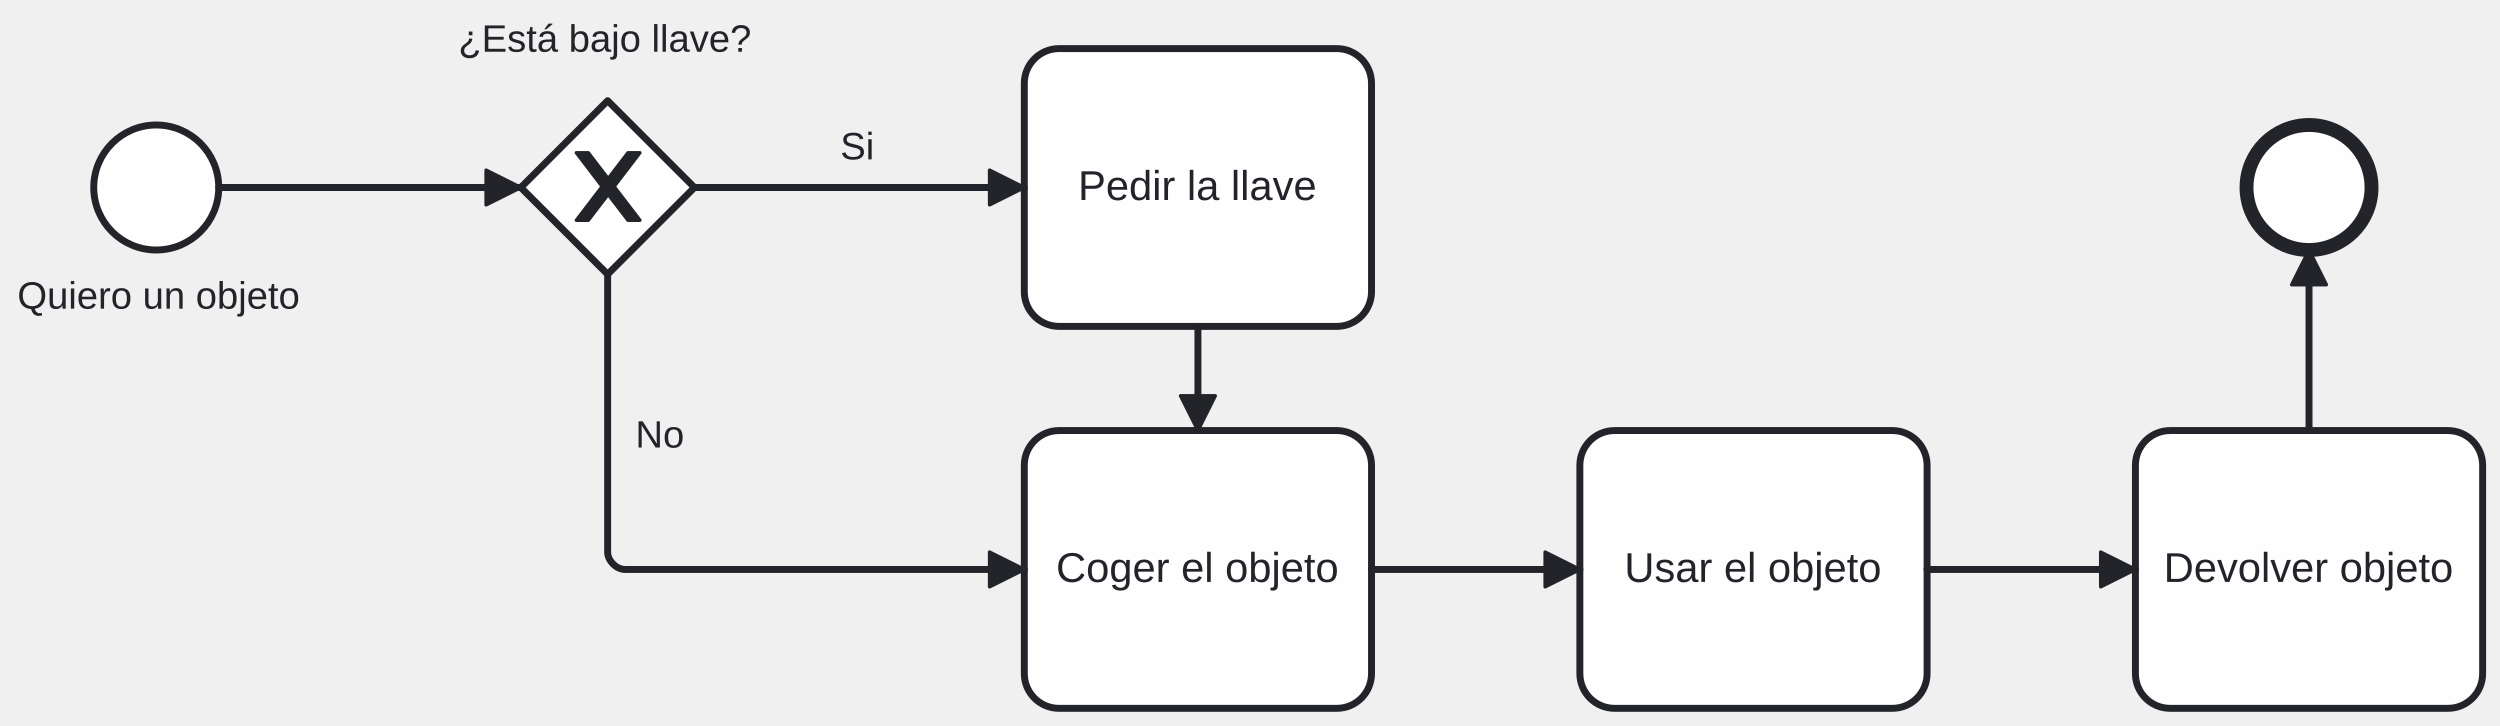
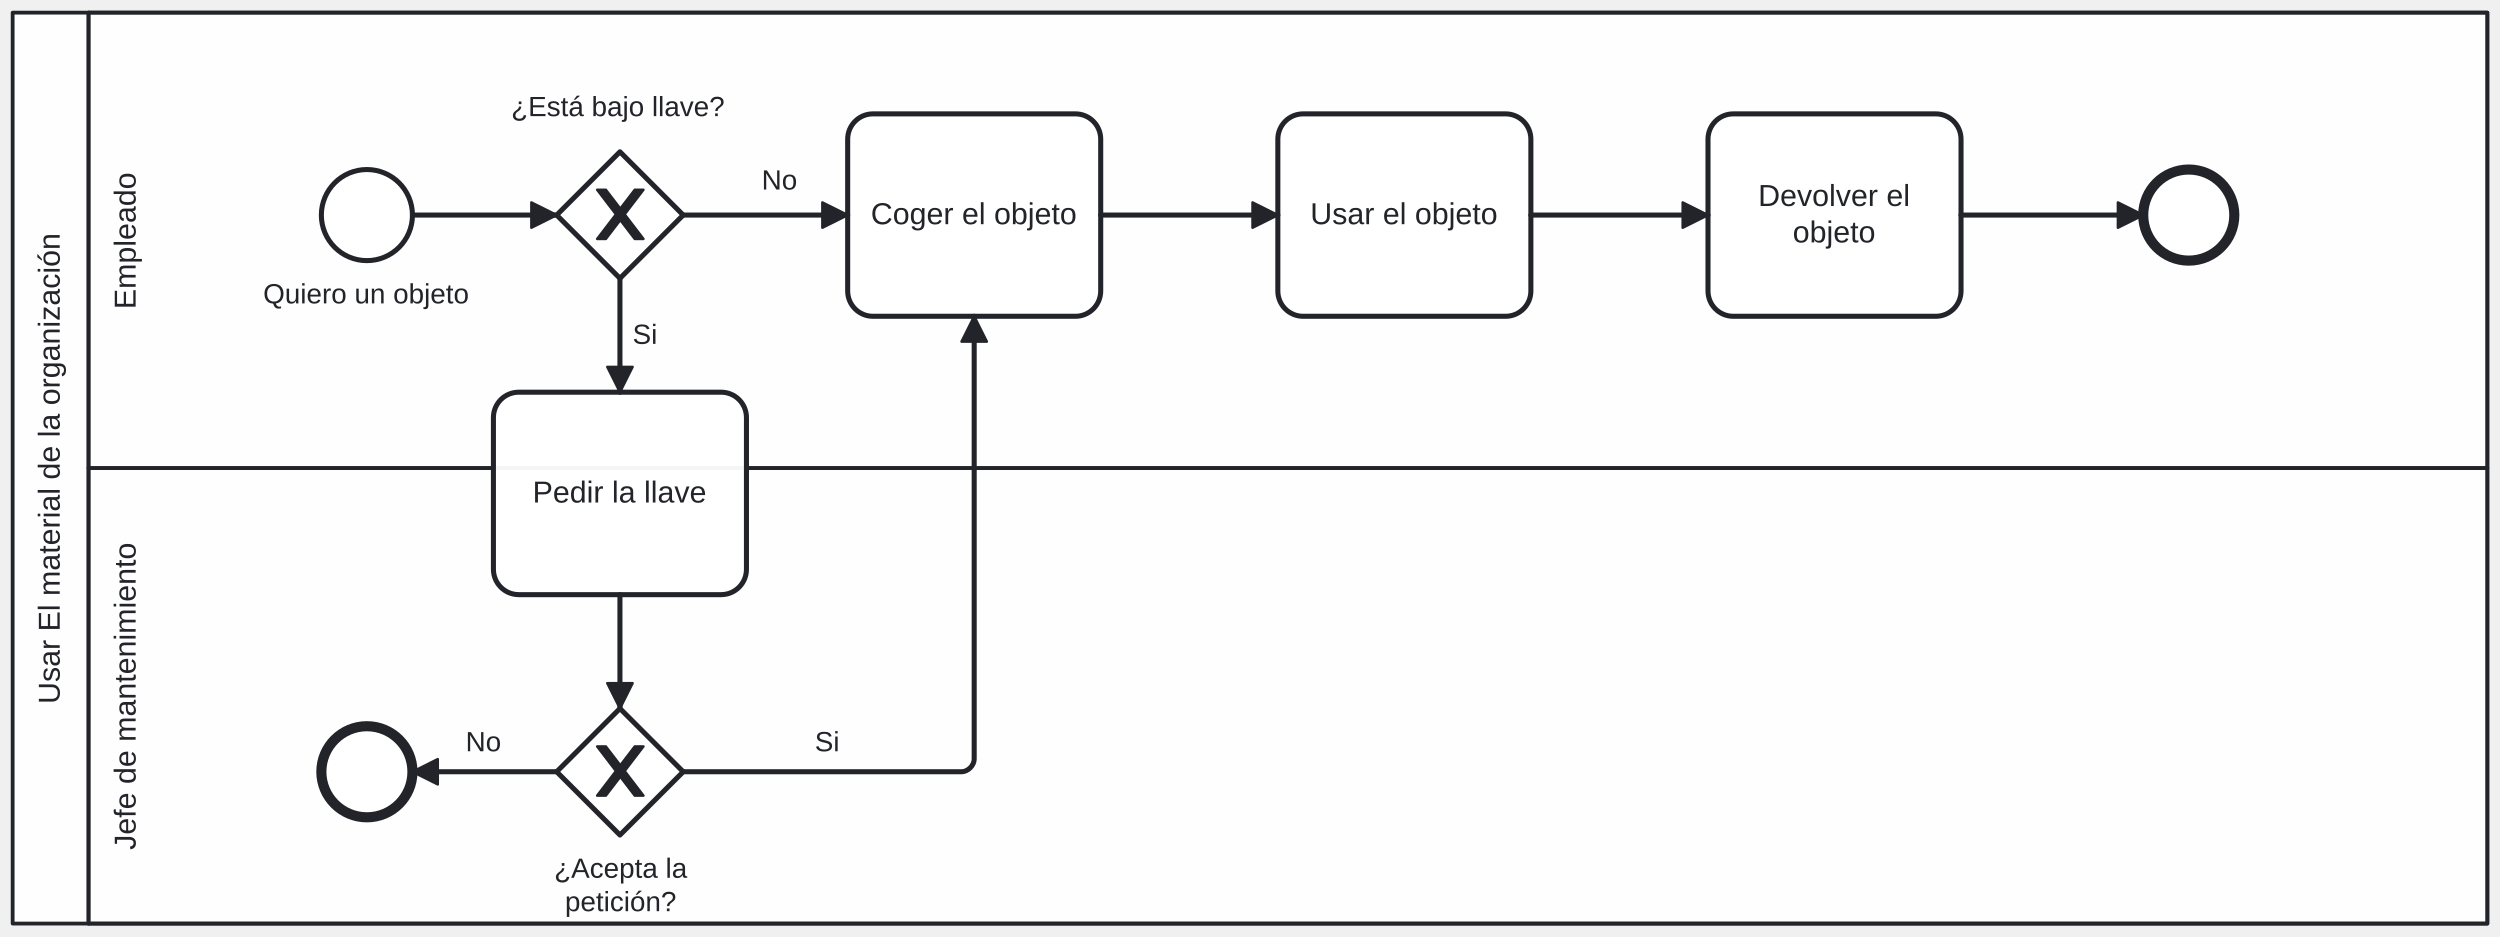
- <svg xmlns="http://www.w3.org/2000/svg" width="720" height="209" viewBox="125 66 720 209" version="1.1">
+ <svg xmlns="http://www.w3.org/2000/svg" width="988" height="370" viewBox="235 35 988 370" version="1.1">
  <defs>
    <pattern id="djs-grid-pattern-350129" width="10" height="10" patternUnits="userSpaceOnUse">
      <circle cx="0.5" cy="0.5" r="0.5" style="fill: rgb(204, 204, 204);" />
    </pattern>
  </defs>
  <g class="djs-group">
-     <g class="djs-element djs-shape" data-element-id="StartEvent_1y45yut" style="display: block;" transform="matrix(1 0 0 1 152 102)">
-       <g class="djs-visual">
-         <circle cx="18" cy="18" r="18" style="stroke-linecap: round; stroke-linejoin: round; stroke: rgb(34, 36, 42); stroke-width: 2px; fill: white; fill-opacity: 0.95;" />
-       </g>
-       <rect class="djs-hit djs-hit-all" x="0" y="0" width="36" height="36" style="fill: none; stroke-opacity: 0; stroke: white; stroke-width: 15px;" />
-       <circle cx="18" cy="18" r="23" class="djs-outline" style="fill: none;" />
-     </g>
-   </g>
-   <g class="djs-group">
-     <g class="djs-element djs-shape" data-element-id="StartEvent_1y45yut_label" style="display: block;" transform="matrix(1 0 0 1 130 145)">
+     <g class="djs-element djs-shape" data-element-id="Participant_0s4zcob" style="display: block;" transform="matrix(1 0 0 1 240 40)">
+       <g class="djs-visual">
+         <rect x="0" y="0" width="978" height="360" rx="0" ry="0" style="stroke-linecap: round; stroke-linejoin: round; stroke: rgb(34, 36, 42); stroke-width: 1.5px; fill: white; fill-opacity: 0.95;" />
+         <path style="fill: none; stroke-linecap: round; stroke-linejoin: round; stroke: rgb(34, 36, 42); stroke-width: 1.5px;" d="M30,0L30,360" />
+         <text lineHeight="1.2" class="djs-label" style="font-family: Arial, sans-serif; font-size: 12px; font-weight: normal; fill: rgb(34, 36, 42);" transform="matrix(-1.83697e-16 -1 1 -1.83697e-16 0 360)">
+           <tspan x="86.793" y="18.6">Usar El material de la organización</tspan>
+         </text>
+       </g>
+       <rect x="-5" y="-5" rx="4" width="988" height="370" class="djs-outline" style="fill: none;" />
+       <rect class="djs-hit djs-hit-no-move" x="0" y="0" width="978" height="360" style="fill: none; stroke-opacity: 0; stroke: white; stroke-width: 15px;" />
+       <rect class="djs-hit djs-hit-click-stroke" x="0" y="0" width="978" height="360" style="fill: none; stroke-opacity: 0; stroke: white; stroke-width: 15px;" />
+       <rect class="djs-hit djs-hit-all" x="0" y="0" width="30" height="360" style="fill: none; stroke-opacity: 0; stroke: white; stroke-width: 15px;" />
+     </g>
+     <g class="djs-children">
+       <g class="djs-group">
+         <g class="djs-element djs-shape" data-element-id="Lane_1higtlu" style="display: block;" transform="matrix(1 0 0 1 270 40)">
+           <g class="djs-visual">
+             <rect x="0" y="0" width="948" height="180" rx="0" ry="0" style="stroke-linecap: round; stroke-linejoin: round; stroke: rgb(34, 36, 42); stroke-width: 1.5px; fill: white; fill-opacity: 0.25;" />
+             <text lineHeight="1.2" class="djs-label" style="font-family: Arial, sans-serif; font-size: 12px; font-weight: normal; fill: rgb(34, 36, 42);" transform="matrix(-1.83697e-16 -1 1 -1.83697e-16 0 180)">
+               <tspan x="62.819" y="18.6">Empleado</tspan>
+             </text>
+           </g>
+           <rect x="-5" y="-5" rx="4" width="958" height="190" class="djs-outline" style="fill: none;" />
+           <rect class="djs-hit djs-hit-no-move" x="0" y="0" width="948" height="180" style="fill: none; stroke-opacity: 0; stroke: white; stroke-width: 15px;" />
+           <rect class="djs-hit djs-hit-click-stroke" x="0" y="0" width="948" height="180" style="fill: none; stroke-opacity: 0; stroke: white; stroke-width: 15px;" />
+           <rect class="djs-hit djs-hit-all" x="0" y="0" width="30" height="180" style="fill: none; stroke-opacity: 0; stroke: white; stroke-width: 15px;" />
+         </g>
+       </g>
+       <g class="djs-group">
+         <g class="djs-element djs-shape" data-element-id="Lane_0s3ut03" style="display: block;" transform="matrix(1 0 0 1 270 220)">
+           <g class="djs-visual">
+             <rect x="0" y="0" width="948" height="180" rx="0" ry="0" style="stroke-linecap: round; stroke-linejoin: round; stroke: rgb(34, 36, 42); stroke-width: 1.5px; fill: white; fill-opacity: 0.25;" />
+             <text lineHeight="1.2" class="djs-label" style="font-family: Arial, sans-serif; font-size: 12px; font-weight: normal; fill: rgb(34, 36, 42);" transform="matrix(-1.83697e-16 -1 1 -1.83697e-16 0 180)">
+               <tspan x="29.134" y="18.6">Jefe de mantenimiento</tspan>
+             </text>
+           </g>
+           <rect x="-5" y="-5" rx="4" width="958" height="190" class="djs-outline" style="fill: none;" />
+           <rect class="djs-hit djs-hit-no-move" x="0" y="0" width="948" height="180" style="fill: none; stroke-opacity: 0; stroke: white; stroke-width: 15px;" />
+           <rect class="djs-hit djs-hit-click-stroke" x="0" y="0" width="948" height="180" style="fill: none; stroke-opacity: 0; stroke: white; stroke-width: 15px;" />
+           <rect class="djs-hit djs-hit-all" x="0" y="0" width="30" height="180" style="fill: none; stroke-opacity: 0; stroke: white; stroke-width: 15px;" />
+         </g>
+       </g>
+       <g class="djs-group">
+         <g class="djs-element djs-shape" data-element-id="Activity_0v9nyvo" style="display: block;" transform="matrix(1 0 0 1 430 190)">
+           <g class="djs-visual">
+             <rect x="0" y="0" width="100" height="80" rx="10" ry="10" style="stroke-linecap: round; stroke-linejoin: round; stroke: rgb(34, 36, 42); stroke-width: 2px; fill: white; fill-opacity: 0.95;" />
+             <text lineHeight="1.2" class="djs-label" style="font-family: Arial, sans-serif; font-size: 12px; font-weight: normal; fill: rgb(34, 36, 42);">
+               <tspan x="15.486" y="43.6">Pedir la llave</tspan>
+             </text>
+           </g>
+           <rect class="djs-hit djs-hit-all" x="0" y="0" width="100" height="80" style="fill: none; stroke-opacity: 0; stroke: white; stroke-width: 15px;" />
+           <rect x="-5" y="-5" rx="14" width="110" height="90" class="djs-outline" style="fill: none;" />
+         </g>
+       </g>
+       <g class="djs-group">
+         <g class="djs-element djs-shape" data-element-id="Gateway_1v9d93d" style="display: block;" transform="matrix(1 0 0 1 455 315)">
+           <g class="djs-visual">
+             <polygon points="25,0 50,25 25,50 0,25" style="stroke-linecap: round; stroke-linejoin: round; stroke: rgb(34, 36, 42); stroke-width: 2px; fill: white; fill-opacity: 0.95;" />
+             <path d="m 16,15 7.429,9.714 -7.429,9.714 3.429,0 5.714,-7.464 5.714,7.464 3.429,0 -7.429,-9.714 7.429,-9.714 -3.429,0 -5.714,7.464 -5.714,-7.464 -3.429,0 z" style="fill: rgb(34, 36, 42); stroke-linecap: round; stroke-linejoin: round; stroke: rgb(34, 36, 42); stroke-width: 1px;" />
+           </g>
+           <rect class="djs-hit djs-hit-all" x="0" y="0" width="50" height="50" style="fill: none; stroke-opacity: 0; stroke: white; stroke-width: 15px;" />
+           <rect x="2" y="2" rx="4" width="46" height="46" class="djs-outline" style="transform-box: fill-box; transform: rotate(45deg); transform-origin: center center; fill: none;" />
+         </g>
+       </g>
+       <g class="djs-group">
+         <g class="djs-element djs-shape" data-element-id="Event_0xja2rt" style="display: block;" transform="matrix(1 0 0 1 362 322)">
+           <g class="djs-visual">
+             <circle cx="18" cy="18" r="18" style="stroke-linecap: round; stroke-linejoin: round; stroke: rgb(34, 36, 42); stroke-width: 4px; fill: white; fill-opacity: 0.95;" />
+           </g>
+           <rect class="djs-hit djs-hit-all" x="0" y="0" width="36" height="36" style="fill: none; stroke-opacity: 0; stroke: white; stroke-width: 15px;" />
+           <circle cx="18" cy="18" r="24" class="djs-outline" style="fill: none;" />
+         </g>
+       </g>
+       <g class="djs-group">
+         <g class="djs-element djs-shape" data-element-id="Activity_03nm3di" style="display: block;" transform="matrix(1 0 0 1 570 80)">
+           <g class="djs-visual">
+             <rect x="0" y="0" width="100" height="80" rx="10" ry="10" style="stroke-linecap: round; stroke-linejoin: round; stroke: rgb(34, 36, 42); stroke-width: 2px; fill: white; fill-opacity: 0.95;" />
+             <text lineHeight="1.2" class="djs-label" style="font-family: Arial, sans-serif; font-size: 12px; font-weight: normal; fill: rgb(34, 36, 42);">
+               <tspan x="9.144" y="43.6">Coger el objeto</tspan>
+             </text>
+           </g>
+           <rect class="djs-hit djs-hit-all" x="0" y="0" width="100" height="80" style="fill: none; stroke-opacity: 0; stroke: white; stroke-width: 15px;" />
+           <rect x="-5" y="-5" rx="14" width="110" height="90" class="djs-outline" style="fill: none;" />
+         </g>
+       </g>
+       <g class="djs-group">
+         <g class="djs-element djs-shape" data-element-id="Gateway_0cce757" style="display: block;" transform="matrix(1 0 0 1 455 95)">
+           <g class="djs-visual">
+             <polygon points="25,0 50,25 25,50 0,25" style="stroke-linecap: round; stroke-linejoin: round; stroke: rgb(34, 36, 42); stroke-width: 2px; fill: white; fill-opacity: 0.95;" />
+             <path d="m 16,15 7.429,9.714 -7.429,9.714 3.429,0 5.714,-7.464 5.714,7.464 3.429,0 -7.429,-9.714 7.429,-9.714 -3.429,0 -5.714,7.464 -5.714,-7.464 -3.429,0 z" style="fill: rgb(34, 36, 42); stroke-linecap: round; stroke-linejoin: round; stroke: rgb(34, 36, 42); stroke-width: 1px;" />
+           </g>
+           <rect class="djs-hit djs-hit-all" x="0" y="0" width="50" height="50" style="fill: none; stroke-opacity: 0; stroke: white; stroke-width: 15px;" />
+           <rect x="2" y="2" rx="4" width="46" height="46" class="djs-outline" style="transform-box: fill-box; transform: rotate(45deg); transform-origin: center center; fill: none;" />
+         </g>
+       </g>
+       <g class="djs-group">
+         <g class="djs-element djs-shape" data-element-id="StartEvent_11sfzqw" style="display: block;" transform="matrix(1 0 0 1 362 102)">
+           <g class="djs-visual">
+             <circle cx="18" cy="18" r="18" style="stroke-linecap: round; stroke-linejoin: round; stroke: rgb(34, 36, 42); stroke-width: 2px; fill: white; fill-opacity: 0.95;" />
+           </g>
+           <rect class="djs-hit djs-hit-all" x="0" y="0" width="36" height="36" style="fill: none; stroke-opacity: 0; stroke: white; stroke-width: 15px;" />
+           <circle cx="18" cy="18" r="23" class="djs-outline" style="fill: none;" />
+         </g>
+       </g>
+       <g class="djs-group">
+         <g class="djs-element djs-shape" data-element-id="Activity_1qv1q7h" style="display: block;" transform="matrix(1 0 0 1 740 80)">
+           <g class="djs-visual">
+             <rect x="0" y="0" width="100" height="80" rx="10" ry="10" style="stroke-linecap: round; stroke-linejoin: round; stroke: rgb(34, 36, 42); stroke-width: 2px; fill: white; fill-opacity: 0.95;" />
+             <text lineHeight="1.2" class="djs-label" style="font-family: Arial, sans-serif; font-size: 12px; font-weight: normal; fill: rgb(34, 36, 42);">
+               <tspan x="12.817" y="43.6">Usar el objeto</tspan>
+             </text>
+           </g>
+           <rect class="djs-hit djs-hit-all" x="0" y="0" width="100" height="80" style="fill: none; stroke-opacity: 0; stroke: white; stroke-width: 15px;" />
+           <rect x="-5" y="-5" rx="14" width="110" height="90" class="djs-outline" style="fill: none;" />
+         </g>
+       </g>
+       <g class="djs-group">
+         <g class="djs-element djs-shape" data-element-id="Activity_0x16pqk" style="display: block;" transform="matrix(1 0 0 1 910 80)">
+           <g class="djs-visual">
+             <rect x="0" y="0" width="100" height="80" rx="10" ry="10" style="stroke-linecap: round; stroke-linejoin: round; stroke: rgb(34, 36, 42); stroke-width: 2px; fill: white; fill-opacity: 0.95;" />
+             <text lineHeight="1.2" class="djs-label" style="font-family: Arial, sans-serif; font-size: 12px; font-weight: normal; fill: rgb(34, 36, 42);">
+               <tspan x="19.821" y="36.4">Devolver el </tspan>
+               <tspan x="33.489" y="50.8">objeto</tspan>
+             </text>
+           </g>
+           <rect class="djs-hit djs-hit-all" x="0" y="0" width="100" height="80" style="fill: none; stroke-opacity: 0; stroke: white; stroke-width: 15px;" />
+           <rect x="-5" y="-5" rx="14" width="110" height="90" class="djs-outline" style="fill: none;" />
+         </g>
+       </g>
+       <g class="djs-group">
+         <g class="djs-element djs-shape" data-element-id="Event_1gicqbh" style="display: block;" transform="matrix(1 0 0 1 1082 102)">
+           <g class="djs-visual">
+             <circle cx="18" cy="18" r="18" style="stroke-linecap: round; stroke-linejoin: round; stroke: rgb(34, 36, 42); stroke-width: 4px; fill: white; fill-opacity: 0.95;" />
+           </g>
+           <rect class="djs-hit djs-hit-all" x="0" y="0" width="36" height="36" style="fill: none; stroke-opacity: 0; stroke: white; stroke-width: 15px;" />
+           <circle cx="18" cy="18" r="24" class="djs-outline" style="fill: none;" />
+         </g>
+       </g>
+       <g class="djs-group">
+         <g class="djs-element djs-connection" data-element-id="Flow_0rnc3bz" style="display: block;">
+           <g class="djs-visual">
+             <defs>
+               <marker id="marker-3stsfkkltrmss14actq1ryuij" viewBox="0 0 20 20" refX="11" refY="10" markerWidth="10" markerHeight="10" orient="auto">
+                 <path d="M 1 5 L 11 10 L 1 15 Z" style="stroke-linecap: round; stroke-linejoin: round; stroke: rgb(34, 36, 42); stroke-width: 1px; fill: rgb(34, 36, 42);" />
+               </marker>
+             </defs>
+             <path data-corner-radius="5" style="fill: none; stroke-linecap: round; stroke-linejoin: round; stroke: rgb(34, 36, 42); stroke-width: 2px; marker-end: url('#marker-3stsfkkltrmss14actq1ryuij');" d="M398,120L455,120" />
+           </g>
+           <rect x="393" y="115" rx="4" width="67" height="10" class="djs-outline" style="fill: none;" />
+           <path d="M398,120L455,120" class="djs-hit djs-hit-stroke" style="fill: none; stroke-opacity: 0; stroke: white; stroke-width: 15px;" />
+         </g>
+       </g>
+       <g class="djs-group">
+         <g class="djs-element djs-connection" data-element-id="Flow_08p9po7" style="display: block;">
+           <g class="djs-visual">
+             <defs>
+               <marker id="marker-c1o4f6kv6fgro54wv3sqt9zxb" viewBox="0 0 20 20" refX="11" refY="10" markerWidth="10" markerHeight="10" orient="auto">
+                 <path d="M 1 5 L 11 10 L 1 15 Z" style="stroke-linecap: round; stroke-linejoin: round; stroke: rgb(34, 36, 42); stroke-width: 1px; fill: rgb(34, 36, 42);" />
+               </marker>
+             </defs>
+             <path data-corner-radius="5" style="fill: none; stroke-linecap: round; stroke-linejoin: round; stroke: rgb(34, 36, 42); stroke-width: 2px; marker-end: url('#marker-c1o4f6kv6fgro54wv3sqt9zxb');" d="M505,120L570,120" />
+           </g>
+           <rect x="500" y="115" rx="4" width="75" height="10" class="djs-outline" style="fill: none;" />
+           <path d="M505,120L570,120" class="djs-hit djs-hit-stroke" style="fill: none; stroke-opacity: 0; stroke: white; stroke-width: 15px;" />
+         </g>
+       </g>
+       <g class="djs-group">
+         <g class="djs-element djs-connection" data-element-id="Flow_0vej89u" style="display: block;">
+           <g class="djs-visual">
+             <defs>
+               <marker id="marker-as8as06yiu924eeimt03zygra" viewBox="0 0 20 20" refX="11" refY="10" markerWidth="10" markerHeight="10" orient="auto">
+                 <path d="M 1 5 L 11 10 L 1 15 Z" style="stroke-linecap: round; stroke-linejoin: round; stroke: rgb(34, 36, 42); stroke-width: 1px; fill: rgb(34, 36, 42);" />
+               </marker>
+             </defs>
+             <path data-corner-radius="5" style="fill: none; stroke-linecap: round; stroke-linejoin: round; stroke: rgb(34, 36, 42); stroke-width: 2px; marker-end: url('#marker-as8as06yiu924eeimt03zygra');" d="M480,145L480,190" />
+           </g>
+           <rect x="475" y="140" rx="4" width="10" height="55" class="djs-outline" style="fill: none;" />
+           <path d="M480,145L480,190" class="djs-hit djs-hit-stroke" style="fill: none; stroke-opacity: 0; stroke: white; stroke-width: 15px;" />
+         </g>
+       </g>
+       <g class="djs-group">
+         <g class="djs-element djs-connection" data-element-id="Flow_1eu3fp5" style="display: block;">
+           <g class="djs-visual">
+             <defs>
+               <marker id="marker-7w3q2s7p47txzx6ykf9hfkew8" viewBox="0 0 20 20" refX="11" refY="10" markerWidth="10" markerHeight="10" orient="auto">
+                 <path d="M 1 5 L 11 10 L 1 15 Z" style="stroke-linecap: round; stroke-linejoin: round; stroke: rgb(34, 36, 42); stroke-width: 1px; fill: rgb(34, 36, 42);" />
+               </marker>
+             </defs>
+             <path data-corner-radius="5" style="fill: none; stroke-linecap: round; stroke-linejoin: round; stroke: rgb(34, 36, 42); stroke-width: 2px; marker-end: url('#marker-7w3q2s7p47txzx6ykf9hfkew8');" d="M480,270L480,315" />
+           </g>
+           <rect x="475" y="265" rx="4" width="10" height="55" class="djs-outline" style="fill: none;" />
+           <path d="M480,270L480,315" class="djs-hit djs-hit-stroke" style="fill: none; stroke-opacity: 0; stroke: white; stroke-width: 15px;" />
+         </g>
+       </g>
+       <g class="djs-group">
+         <g class="djs-element djs-connection" data-element-id="Flow_02q9p0b" style="display: block;">
+           <g class="djs-visual">
+             <defs>
+               <marker id="marker-49l3q1xwz163ys2by00f019me" viewBox="0 0 20 20" refX="11" refY="10" markerWidth="10" markerHeight="10" orient="auto">
+                 <path d="M 1 5 L 11 10 L 1 15 Z" style="stroke-linecap: round; stroke-linejoin: round; stroke: rgb(34, 36, 42); stroke-width: 1px; fill: rgb(34, 36, 42);" />
+               </marker>
+             </defs>
+             <path data-corner-radius="5" style="fill: none; stroke-linecap: round; stroke-linejoin: round; stroke: rgb(34, 36, 42); stroke-width: 2px; marker-end: url('#marker-49l3q1xwz163ys2by00f019me');" d="M505,340L615,340C617.5,340,620,337.5,620,335L620,160" />
+           </g>
+           <rect x="500" y="155" rx="4" width="125" height="190" class="djs-outline" style="fill: none;" />
+           <path d="M505,340L620,340L620,160" class="djs-hit djs-hit-stroke" style="fill: none; stroke-opacity: 0; stroke: white; stroke-width: 15px;" />
+         </g>
+       </g>
+       <g class="djs-group">
+         <g class="djs-element djs-shape" data-element-id="Gateway_1v9d93d_label" style="display: block;" transform="matrix(1 0 0 1 454 372)">
+           <g class="djs-visual">
+             <text lineHeight="1.2" class="djs-label" style="font-family: Arial, sans-serif; font-size: 11px; font-weight: normal; fill: rgb(34, 36, 42);">
+               <tspan x="0" y="9.9">¿Acepta la </tspan>
+               <tspan x="4.273" y="23.1">petición?</tspan>
+             </text>
+           </g>
+           <rect class="djs-hit djs-hit-all" x="0" y="0" width="53" height="27" style="fill: none; stroke-opacity: 0; stroke: white; stroke-width: 15px;" />
+           <rect x="-5" y="-5" rx="4" width="63" height="37" class="djs-outline" style="fill: none;" />
+         </g>
+       </g>
+       <g class="djs-group">
+         <g class="djs-element djs-connection" data-element-id="Flow_0wjimes" style="display: block;">
+           <g class="djs-visual">
+             <defs>
+               <marker id="marker-1k0t41hx1r5b3ku36kuk8lvxi" viewBox="0 0 20 20" refX="11" refY="10" markerWidth="10" markerHeight="10" orient="auto">
+                 <path d="M 1 5 L 11 10 L 1 15 Z" style="stroke-linecap: round; stroke-linejoin: round; stroke: rgb(34, 36, 42); stroke-width: 1px; fill: rgb(34, 36, 42);" />
+               </marker>
+             </defs>
+             <path data-corner-radius="5" style="fill: none; stroke-linecap: round; stroke-linejoin: round; stroke: rgb(34, 36, 42); stroke-width: 2px; marker-end: url('#marker-1k0t41hx1r5b3ku36kuk8lvxi');" d="M455,340L398,340" />
+           </g>
+           <rect x="393" y="335" rx="4" width="67" height="10" class="djs-outline" style="fill: none;" />
+           <path d="M455,340L398,340" class="djs-hit djs-hit-stroke" style="fill: none; stroke-opacity: 0; stroke: white; stroke-width: 15px;" />
+         </g>
+       </g>
+       <g class="djs-group">
+         <g class="djs-element djs-shape" data-element-id="Flow_0wjimes_label" style="display: block;" transform="matrix(1 0 0 1 419 322)">
+           <g class="djs-visual">
+             <text lineHeight="1.2" class="djs-label" style="font-family: Arial, sans-serif; font-size: 11px; font-weight: normal; fill: rgb(34, 36, 42);">
+               <tspan x="0" y="9.9">No</tspan>
+             </text>
+           </g>
+           <rect class="djs-hit djs-hit-all" x="0" y="0" width="15" height="14" style="fill: none; stroke-opacity: 0; stroke: white; stroke-width: 15px;" />
+           <rect x="-5" y="-5" rx="4" width="25" height="24" class="djs-outline" style="fill: none;" />
+         </g>
+       </g>
+       <g class="djs-group">
+         <g class="djs-element djs-connection" data-element-id="Flow_0osolnq" style="display: block;">
+           <g class="djs-visual">
+             <defs>
+               <marker id="marker-940mnbfineqblupp3ynxnj2t1" viewBox="0 0 20 20" refX="11" refY="10" markerWidth="10" markerHeight="10" orient="auto">
+                 <path d="M 1 5 L 11 10 L 1 15 Z" style="stroke-linecap: round; stroke-linejoin: round; stroke: rgb(34, 36, 42); stroke-width: 1px; fill: rgb(34, 36, 42);" />
+               </marker>
+             </defs>
+             <path data-corner-radius="5" style="fill: none; stroke-linecap: round; stroke-linejoin: round; stroke: rgb(34, 36, 42); stroke-width: 2px; marker-end: url('#marker-940mnbfineqblupp3ynxnj2t1');" d="M670,120L740,120" />
+           </g>
+           <rect x="665" y="115" rx="4" width="80" height="10" class="djs-outline" style="fill: none;" />
+           <path d="M670,120L740,120" class="djs-hit djs-hit-stroke" style="fill: none; stroke-opacity: 0; stroke: white; stroke-width: 15px;" />
+         </g>
+       </g>
+       <g class="djs-group">
+         <g class="djs-element djs-connection" data-element-id="Flow_11w5y41" style="display: block;">
+           <g class="djs-visual">
+             <defs>
+               <marker id="marker-1fmjd415x33sjia6h0fhqjmny" viewBox="0 0 20 20" refX="11" refY="10" markerWidth="10" markerHeight="10" orient="auto">
+                 <path d="M 1 5 L 11 10 L 1 15 Z" style="stroke-linecap: round; stroke-linejoin: round; stroke: rgb(34, 36, 42); stroke-width: 1px; fill: rgb(34, 36, 42);" />
+               </marker>
+             </defs>
+             <path data-corner-radius="5" style="fill: none; stroke-linecap: round; stroke-linejoin: round; stroke: rgb(34, 36, 42); stroke-width: 2px; marker-end: url('#marker-1fmjd415x33sjia6h0fhqjmny');" d="M840,120L910,120" />
+           </g>
+           <rect x="835" y="115" rx="4" width="80" height="10" class="djs-outline" style="fill: none;" />
+           <path d="M840,120L910,120" class="djs-hit djs-hit-stroke" style="fill: none; stroke-opacity: 0; stroke: white; stroke-width: 15px;" />
+         </g>
+       </g>
+       <g class="djs-group">
+         <g class="djs-element djs-connection" data-element-id="Flow_0438dfx" style="display: block;">
+           <g class="djs-visual">
+             <defs>
+               <marker id="marker-6jfabo5agm80dzb33bpzwzdd2" viewBox="0 0 20 20" refX="11" refY="10" markerWidth="10" markerHeight="10" orient="auto">
+                 <path d="M 1 5 L 11 10 L 1 15 Z" style="stroke-linecap: round; stroke-linejoin: round; stroke: rgb(34, 36, 42); stroke-width: 1px; fill: rgb(34, 36, 42);" />
+               </marker>
+             </defs>
+             <path data-corner-radius="5" style="fill: none; stroke-linecap: round; stroke-linejoin: round; stroke: rgb(34, 36, 42); stroke-width: 2px; marker-end: url('#marker-6jfabo5agm80dzb33bpzwzdd2');" d="M1010,120L1082,120" />
+           </g>
+           <rect x="1005" y="115" rx="4" width="82" height="10" class="djs-outline" style="fill: none;" />
+           <path d="M1010,120L1082,120" class="djs-hit djs-hit-stroke" style="fill: none; stroke-opacity: 0; stroke: white; stroke-width: 15px;" />
+         </g>
+       </g>
+     </g>
+   </g>
+   <g class="djs-group">
+     <g class="djs-element djs-shape" data-element-id="Flow_02q9p0b_label" style="display: block;" transform="matrix(1 0 0 1 557 322)">
+       <g class="djs-visual">
+         <text lineHeight="1.2" class="djs-label" style="font-family: Arial, sans-serif; font-size: 11px; font-weight: normal; fill: rgb(34, 36, 42);">
+           <tspan x="0" y="9.9">Si</tspan>
+         </text>
+       </g>
+       <rect class="djs-hit djs-hit-all" x="0" y="0" width="11" height="14" style="fill: none; stroke-opacity: 0; stroke: white; stroke-width: 15px;" />
+       <rect x="-5" y="-5" rx="4" width="21" height="24" class="djs-outline" style="fill: none;" />
+     </g>
+   </g>
+   <g class="djs-group">
+     <g class="djs-element djs-shape" data-element-id="Gateway_0cce757_label" style="display: block;" transform="matrix(1 0 0 1 437 71)">
+       <g class="djs-visual">
+         <text lineHeight="1.2" class="djs-label" style="font-family: Arial, sans-serif; font-size: 11px; font-weight: normal; fill: rgb(34, 36, 42);">
+           <tspan x="0" y="9.9">¿Está bajo llave?</tspan>
+         </text>
+       </g>
+       <rect class="djs-hit djs-hit-all" x="0" y="0" width="85" height="14" style="fill: none; stroke-opacity: 0; stroke: white; stroke-width: 15px;" />
+       <rect x="-5" y="-5" rx="4" width="95" height="24" class="djs-outline" style="fill: none;" />
+     </g>
+   </g>
+   <g class="djs-group">
+     <g class="djs-element djs-shape" data-element-id="Flow_08p9po7_label" style="display: block;" transform="matrix(1 0 0 1 536 100)">
+       <g class="djs-visual">
+         <text lineHeight="1.2" class="djs-label" style="font-family: Arial, sans-serif; font-size: 11px; font-weight: normal; fill: rgb(34, 36, 42);">
+           <tspan x="0" y="9.9">No</tspan>
+         </text>
+       </g>
+       <rect class="djs-hit djs-hit-all" x="0" y="0" width="15" height="14" style="fill: none; stroke-opacity: 0; stroke: white; stroke-width: 15px;" />
+       <rect x="-5" y="-5" rx="4" width="25" height="24" class="djs-outline" style="fill: none;" />
+     </g>
+   </g>
+   <g class="djs-group">
+     <g class="djs-element djs-shape" data-element-id="Flow_0vej89u_label" style="display: block;" transform="matrix(1 0 0 1 485 161)">
+       <g class="djs-visual">
+         <text lineHeight="1.2" class="djs-label" style="font-family: Arial, sans-serif; font-size: 11px; font-weight: normal; fill: rgb(34, 36, 42);">
+           <tspan x="0" y="9.9">Si</tspan>
+         </text>
+       </g>
+       <rect class="djs-hit djs-hit-all" x="0" y="0" width="11" height="14" style="fill: none; stroke-opacity: 0; stroke: white; stroke-width: 15px;" />
+       <rect x="-5" y="-5" rx="4" width="21" height="24" class="djs-outline" style="fill: none;" />
+     </g>
+   </g>
+   <g class="djs-group">
+     <g class="djs-element djs-shape" data-element-id="StartEvent_11sfzqw_label" style="display: block;" transform="matrix(1 0 0 1 339 145)">
      <g class="djs-visual">
        <text lineHeight="1.2" class="djs-label" style="font-family: Arial, sans-serif; font-size: 11px; font-weight: normal; fill: rgb(34, 36, 42);">
          <tspan x="0" y="9.9">Quiero un objeto</tspan>
        </text>
      </g>
      <rect class="djs-hit djs-hit-all" x="0" y="0" width="82" height="14" style="fill: none; stroke-opacity: 0; stroke: white; stroke-width: 15px;" />
      <rect x="-5" y="-5" rx="4" width="92" height="24" class="djs-outline" style="fill: none;" />
    </g>
  </g>
-   <g class="djs-group">
-     <g class="djs-element djs-shape" data-element-id="ExclusiveGateway_15hu1pt" style="display: block;" transform="matrix(1 0 0 1 275 95)">
-       <g class="djs-visual">
-         <polygon points="25,0 50,25 25,50 0,25" style="stroke-linecap: round; stroke-linejoin: round; stroke: rgb(34, 36, 42); stroke-width: 2px; fill: white; fill-opacity: 0.95;" />
-         <path d="m 16,15 7.429,9.714 -7.429,9.714 3.429,0 5.714,-7.464 5.714,7.464 3.429,0 -7.429,-9.714 7.429,-9.714 -3.429,0 -5.714,7.464 -5.714,-7.464 -3.429,0 z" style="fill: rgb(34, 36, 42); stroke-linecap: round; stroke-linejoin: round; stroke: rgb(34, 36, 42); stroke-width: 1px;" />
-       </g>
-       <rect class="djs-hit djs-hit-all" x="0" y="0" width="50" height="50" style="fill: none; stroke-opacity: 0; stroke: white; stroke-width: 15px;" />
-       <rect x="2" y="2" rx="4" width="46" height="46" class="djs-outline" style="transform-box: fill-box; transform: rotate(45deg); transform-origin: center center; fill: none;" />
-     </g>
-   </g>
-   <g class="djs-group">
-     <g class="djs-element djs-shape" data-element-id="Activity_0s2zdp0" style="display: block;" transform="matrix(1 0 0 1 420 80)">
-       <g class="djs-visual">
-         <rect x="0" y="0" width="100" height="80" rx="10" ry="10" style="stroke-linecap: round; stroke-linejoin: round; stroke: rgb(34, 36, 42); stroke-width: 2px; fill: white; fill-opacity: 0.95;" />
-         <text lineHeight="1.2" class="djs-label" style="font-family: Arial, sans-serif; font-size: 12px; font-weight: normal; fill: rgb(34, 36, 42);">
-           <tspan x="15.486" y="43.6">Pedir la llave</tspan>
-         </text>
-       </g>
-       <rect class="djs-hit djs-hit-all" x="0" y="0" width="100" height="80" style="fill: none; stroke-opacity: 0; stroke: white; stroke-width: 15px;" />
-       <rect x="-5" y="-5" rx="14" width="110" height="90" class="djs-outline" style="fill: none;" />
-     </g>
-   </g>
-   <g class="djs-group">
-     <g class="djs-element djs-shape" data-element-id="Activity_1ghyxcx" style="display: block;" transform="matrix(1 0 0 1 420 190)">
-       <g class="djs-visual">
-         <rect x="0" y="0" width="100" height="80" rx="10" ry="10" style="stroke-linecap: round; stroke-linejoin: round; stroke: rgb(34, 36, 42); stroke-width: 2px; fill: white; fill-opacity: 0.95;" />
-         <text lineHeight="1.2" class="djs-label" style="font-family: Arial, sans-serif; font-size: 12px; font-weight: normal; fill: rgb(34, 36, 42);">
-           <tspan x="9.144" y="43.6">Coger el objeto</tspan>
-         </text>
-       </g>
-       <rect class="djs-hit djs-hit-all" x="0" y="0" width="100" height="80" style="fill: none; stroke-opacity: 0; stroke: white; stroke-width: 15px;" />
-       <rect x="-5" y="-5" rx="14" width="110" height="90" class="djs-outline" style="fill: none;" />
-     </g>
-   </g>
-   <g class="djs-group">
-     <g class="djs-element djs-shape" data-element-id="Activity_0gk08z4" style="display: block;" transform="matrix(1 0 0 1 580 190)">
-       <g class="djs-visual">
-         <rect x="0" y="0" width="100" height="80" rx="10" ry="10" style="stroke-linecap: round; stroke-linejoin: round; stroke: rgb(34, 36, 42); stroke-width: 2px; fill: white; fill-opacity: 0.95;" />
-         <text lineHeight="1.2" class="djs-label" style="font-family: Arial, sans-serif; font-size: 12px; font-weight: normal; fill: rgb(34, 36, 42);">
-           <tspan x="12.817" y="43.6">Usar el objeto</tspan>
-         </text>
-       </g>
-       <rect class="djs-hit djs-hit-all" x="0" y="0" width="100" height="80" style="fill: none; stroke-opacity: 0; stroke: white; stroke-width: 15px;" />
-       <rect x="-5" y="-5" rx="14" width="110" height="90" class="djs-outline" style="fill: none;" />
-     </g>
-   </g>
-   <g class="djs-group">
-     <g class="djs-element djs-shape" data-element-id="Activity_1dz1zz3" style="display: block;" transform="matrix(1 0 0 1 740 190)">
-       <g class="djs-visual">
-         <rect x="0" y="0" width="100" height="80" rx="10" ry="10" style="stroke-linecap: round; stroke-linejoin: round; stroke: rgb(34, 36, 42); stroke-width: 2px; fill: white; fill-opacity: 0.95;" />
-         <text lineHeight="1.2" class="djs-label" style="font-family: Arial, sans-serif; font-size: 12px; font-weight: normal; fill: rgb(34, 36, 42);">
-           <tspan x="8.147" y="43.6">Devolver objeto</tspan>
-         </text>
-       </g>
-       <rect class="djs-hit djs-hit-all" x="0" y="0" width="100" height="80" style="fill: none; stroke-opacity: 0; stroke: white; stroke-width: 15px;" />
-       <rect x="-5" y="-5" rx="14" width="110" height="90" class="djs-outline" style="fill: none;" />
-     </g>
-   </g>
-   <g class="djs-group">
-     <g class="djs-element djs-shape" data-element-id="Event_1qfbl0z" style="display: block;" transform="matrix(1 0 0 1 772 102)">
-       <g class="djs-visual">
-         <circle cx="18" cy="18" r="18" style="stroke-linecap: round; stroke-linejoin: round; stroke: rgb(34, 36, 42); stroke-width: 4px; fill: white; fill-opacity: 0.95;" />
-       </g>
-       <rect class="djs-hit djs-hit-all" x="0" y="0" width="36" height="36" style="fill: none; stroke-opacity: 0; stroke: white; stroke-width: 15px;" />
-       <circle cx="18" cy="18" r="24" class="djs-outline" style="fill: none;" />
-     </g>
-   </g>
-   <g class="djs-group">
-     <g class="djs-element djs-connection" data-element-id="SequenceFlow_0h21x7r" style="display: block;">
-       <g class="djs-visual">
-         <defs>
-           <marker id="marker-5ypj6q1yua51fv3vmk9q4vs1q" viewBox="0 0 20 20" refX="11" refY="10" markerWidth="10" markerHeight="10" orient="auto">
-             <path d="M 1 5 L 11 10 L 1 15 Z" style="stroke-linecap: round; stroke-linejoin: round; stroke: rgb(34, 36, 42); stroke-width: 1px; fill: rgb(34, 36, 42);" />
-           </marker>
-         </defs>
-         <path data-corner-radius="5" style="fill: none; stroke-linecap: round; stroke-linejoin: round; stroke: rgb(34, 36, 42); stroke-width: 2px; marker-end: url('#marker-5ypj6q1yua51fv3vmk9q4vs1q');" d="M188,120L275,120" />
-       </g>
-       <rect x="183" y="115" rx="4" width="97" height="10" class="djs-outline" style="fill: none;" />
-       <path d="M188,120L275,120" class="djs-hit djs-hit-stroke" style="fill: none; stroke-opacity: 0; stroke: white; stroke-width: 15px;" />
-     </g>
-   </g>
-   <g class="djs-group">
-     <g class="djs-element djs-connection" data-element-id="Flow_1r4jfyl" style="display: block;">
-       <g class="djs-visual">
-         <defs>
-           <marker id="marker-75el4zcu1zlycn9b68wf1gdkc" viewBox="0 0 20 20" refX="11" refY="10" markerWidth="10" markerHeight="10" orient="auto">
-             <path d="M 1 5 L 11 10 L 1 15 Z" style="stroke-linecap: round; stroke-linejoin: round; stroke: rgb(34, 36, 42); stroke-width: 1px; fill: rgb(34, 36, 42);" />
-           </marker>
-         </defs>
-         <path data-corner-radius="5" style="fill: none; stroke-linecap: round; stroke-linejoin: round; stroke: rgb(34, 36, 42); stroke-width: 2px; marker-end: url('#marker-75el4zcu1zlycn9b68wf1gdkc');" d="M325,120L420,120" />
-       </g>
-       <rect x="320" y="115" rx="4" width="105" height="10" class="djs-outline" style="fill: none;" />
-       <path d="M325,120L420,120" class="djs-hit djs-hit-stroke" style="fill: none; stroke-opacity: 0; stroke: white; stroke-width: 15px;" />
-     </g>
-   </g>
-   <g class="djs-group">
-     <g class="djs-element djs-connection" data-element-id="Flow_114gz08" style="display: block;">
-       <g class="djs-visual">
-         <defs>
-           <marker id="marker-67ayd8lxlacbe5m4xz5v3fzum" viewBox="0 0 20 20" refX="11" refY="10" markerWidth="10" markerHeight="10" orient="auto">
-             <path d="M 1 5 L 11 10 L 1 15 Z" style="stroke-linecap: round; stroke-linejoin: round; stroke: rgb(34, 36, 42); stroke-width: 1px; fill: rgb(34, 36, 42);" />
-           </marker>
-         </defs>
-         <path data-corner-radius="5" style="fill: none; stroke-linecap: round; stroke-linejoin: round; stroke: rgb(34, 36, 42); stroke-width: 2px; marker-end: url('#marker-67ayd8lxlacbe5m4xz5v3fzum');" d="M300,145L300,225C300,227.5,302.5,230,305,230L420,230" />
-       </g>
-       <rect x="295" y="140" rx="4" width="130" height="95" class="djs-outline" style="fill: none;" />
-       <path d="M300,145L300,230L420,230" class="djs-hit djs-hit-stroke" style="fill: none; stroke-opacity: 0; stroke: white; stroke-width: 15px;" />
-     </g>
-   </g>
-   <g class="djs-group">
-     <g class="djs-element djs-shape" data-element-id="ExclusiveGateway_15hu1pt_label" style="display: block;" transform="matrix(1 0 0 1 257 71)">
-       <g class="djs-visual">
-         <text lineHeight="1.2" class="djs-label" style="font-family: Arial, sans-serif; font-size: 11px; font-weight: normal; fill: rgb(34, 36, 42);">
-           <tspan x="0" y="9.9">¿Está bajo llave?</tspan>
-         </text>
-       </g>
-       <rect class="djs-hit djs-hit-all" x="0" y="0" width="85" height="14" style="fill: none; stroke-opacity: 0; stroke: white; stroke-width: 15px;" />
-       <rect x="-5" y="-5" rx="4" width="95" height="24" class="djs-outline" style="fill: none;" />
-     </g>
-   </g>
-   <g class="djs-group">
-     <g class="djs-element djs-shape" data-element-id="Flow_1r4jfyl_label" style="display: block;" transform="matrix(1 0 0 1 367 102)">
-       <g class="djs-visual">
-         <text lineHeight="1.2" class="djs-label" style="font-family: Arial, sans-serif; font-size: 11px; font-weight: normal; fill: rgb(34, 36, 42);">
-           <tspan x="0" y="9.9">Si</tspan>
-         </text>
-       </g>
-       <rect class="djs-hit djs-hit-all" x="0" y="0" width="11" height="14" style="fill: none; stroke-opacity: 0; stroke: white; stroke-width: 15px;" />
-       <rect x="-5" y="-5" rx="4" width="21" height="24" class="djs-outline" style="fill: none;" />
-     </g>
-   </g>
-   <g class="djs-group">
-     <g class="djs-element djs-shape" data-element-id="Flow_114gz08_label" style="display: block;" transform="matrix(1 0 0 1 308 185)">
-       <g class="djs-visual">
-         <text lineHeight="1.2" class="djs-label" style="font-family: Arial, sans-serif; font-size: 11px; font-weight: normal; fill: rgb(34, 36, 42);">
-           <tspan x="0" y="9.9">No</tspan>
-         </text>
-       </g>
-       <rect class="djs-hit djs-hit-all" x="0" y="0" width="15" height="14" style="fill: none; stroke-opacity: 0; stroke: white; stroke-width: 15px;" />
-       <rect x="-5" y="-5" rx="4" width="25" height="24" class="djs-outline" style="fill: none;" />
-     </g>
-   </g>
-   <g class="djs-group">
-     <g class="djs-element djs-connection" data-element-id="Flow_1o1dzno" style="display: block;">
-       <g class="djs-visual">
-         <defs>
-           <marker id="marker-9jnrlihptlv5wq5avu5l7usdu" viewBox="0 0 20 20" refX="11" refY="10" markerWidth="10" markerHeight="10" orient="auto">
-             <path d="M 1 5 L 11 10 L 1 15 Z" style="stroke-linecap: round; stroke-linejoin: round; stroke: rgb(34, 36, 42); stroke-width: 1px; fill: rgb(34, 36, 42);" />
-           </marker>
-         </defs>
-         <path data-corner-radius="5" style="fill: none; stroke-linecap: round; stroke-linejoin: round; stroke: rgb(34, 36, 42); stroke-width: 2px; marker-end: url('#marker-9jnrlihptlv5wq5avu5l7usdu');" d="M470,160L470,190" />
-       </g>
-       <rect x="465" y="155" rx="4" width="10" height="40" class="djs-outline" style="fill: none;" />
-       <path d="M470,160L470,190" class="djs-hit djs-hit-stroke" style="fill: none; stroke-opacity: 0; stroke: white; stroke-width: 15px;" />
-     </g>
-   </g>
-   <g class="djs-group">
-     <g class="djs-element djs-connection" data-element-id="Flow_0qkn35j" style="display: block;">
-       <g class="djs-visual">
-         <defs>
-           <marker id="marker-ems3xqwk13g3gdisu65y4hucr" viewBox="0 0 20 20" refX="11" refY="10" markerWidth="10" markerHeight="10" orient="auto">
-             <path d="M 1 5 L 11 10 L 1 15 Z" style="stroke-linecap: round; stroke-linejoin: round; stroke: rgb(34, 36, 42); stroke-width: 1px; fill: rgb(34, 36, 42);" />
-           </marker>
-         </defs>
-         <path data-corner-radius="5" style="fill: none; stroke-linecap: round; stroke-linejoin: round; stroke: rgb(34, 36, 42); stroke-width: 2px; marker-end: url('#marker-ems3xqwk13g3gdisu65y4hucr');" d="M520,230L580,230" />
-       </g>
-       <rect x="515" y="225" rx="4" width="70" height="10" class="djs-outline" style="fill: none;" />
-       <path d="M520,230L580,230" class="djs-hit djs-hit-stroke" style="fill: none; stroke-opacity: 0; stroke: white; stroke-width: 15px;" />
-     </g>
-   </g>
-   <g class="djs-group">
-     <g class="djs-element djs-connection" data-element-id="Flow_0e7c7cp" style="display: block;">
-       <g class="djs-visual">
-         <defs>
-           <marker id="marker-2lmv19gavf4qakc6fxi3iyv0h" viewBox="0 0 20 20" refX="11" refY="10" markerWidth="10" markerHeight="10" orient="auto">
-             <path d="M 1 5 L 11 10 L 1 15 Z" style="stroke-linecap: round; stroke-linejoin: round; stroke: rgb(34, 36, 42); stroke-width: 1px; fill: rgb(34, 36, 42);" />
-           </marker>
-         </defs>
-         <path data-corner-radius="5" style="fill: none; stroke-linecap: round; stroke-linejoin: round; stroke: rgb(34, 36, 42); stroke-width: 2px; marker-end: url('#marker-2lmv19gavf4qakc6fxi3iyv0h');" d="M680,230L740,230" />
-       </g>
-       <rect x="675" y="225" rx="4" width="70" height="10" class="djs-outline" style="fill: none;" />
-       <path d="M680,230L740,230" class="djs-hit djs-hit-stroke" style="fill: none; stroke-opacity: 0; stroke: white; stroke-width: 15px;" />
-     </g>
-   </g>
-   <g class="djs-group">
-     <g class="djs-element djs-connection" data-element-id="Flow_15noh5j" style="display: block;">
-       <g class="djs-visual">
-         <defs>
-           <marker id="marker-cb8aisvm0lvmk5ytezyru3a6f" viewBox="0 0 20 20" refX="11" refY="10" markerWidth="10" markerHeight="10" orient="auto">
-             <path d="M 1 5 L 11 10 L 1 15 Z" style="stroke-linecap: round; stroke-linejoin: round; stroke: rgb(34, 36, 42); stroke-width: 1px; fill: rgb(34, 36, 42);" />
-           </marker>
-         </defs>
-         <path data-corner-radius="5" style="fill: none; stroke-linecap: round; stroke-linejoin: round; stroke: rgb(34, 36, 42); stroke-width: 2px; marker-end: url('#marker-cb8aisvm0lvmk5ytezyru3a6f');" d="M790,190L790,138" />
-       </g>
-       <rect x="785" y="133" rx="4" width="10" height="62" class="djs-outline" style="fill: none;" />
-       <path d="M790,190L790,138" class="djs-hit djs-hit-stroke" style="fill: none; stroke-opacity: 0; stroke: white; stroke-width: 15px;" />
-     </g>
-   </g>
</svg>
